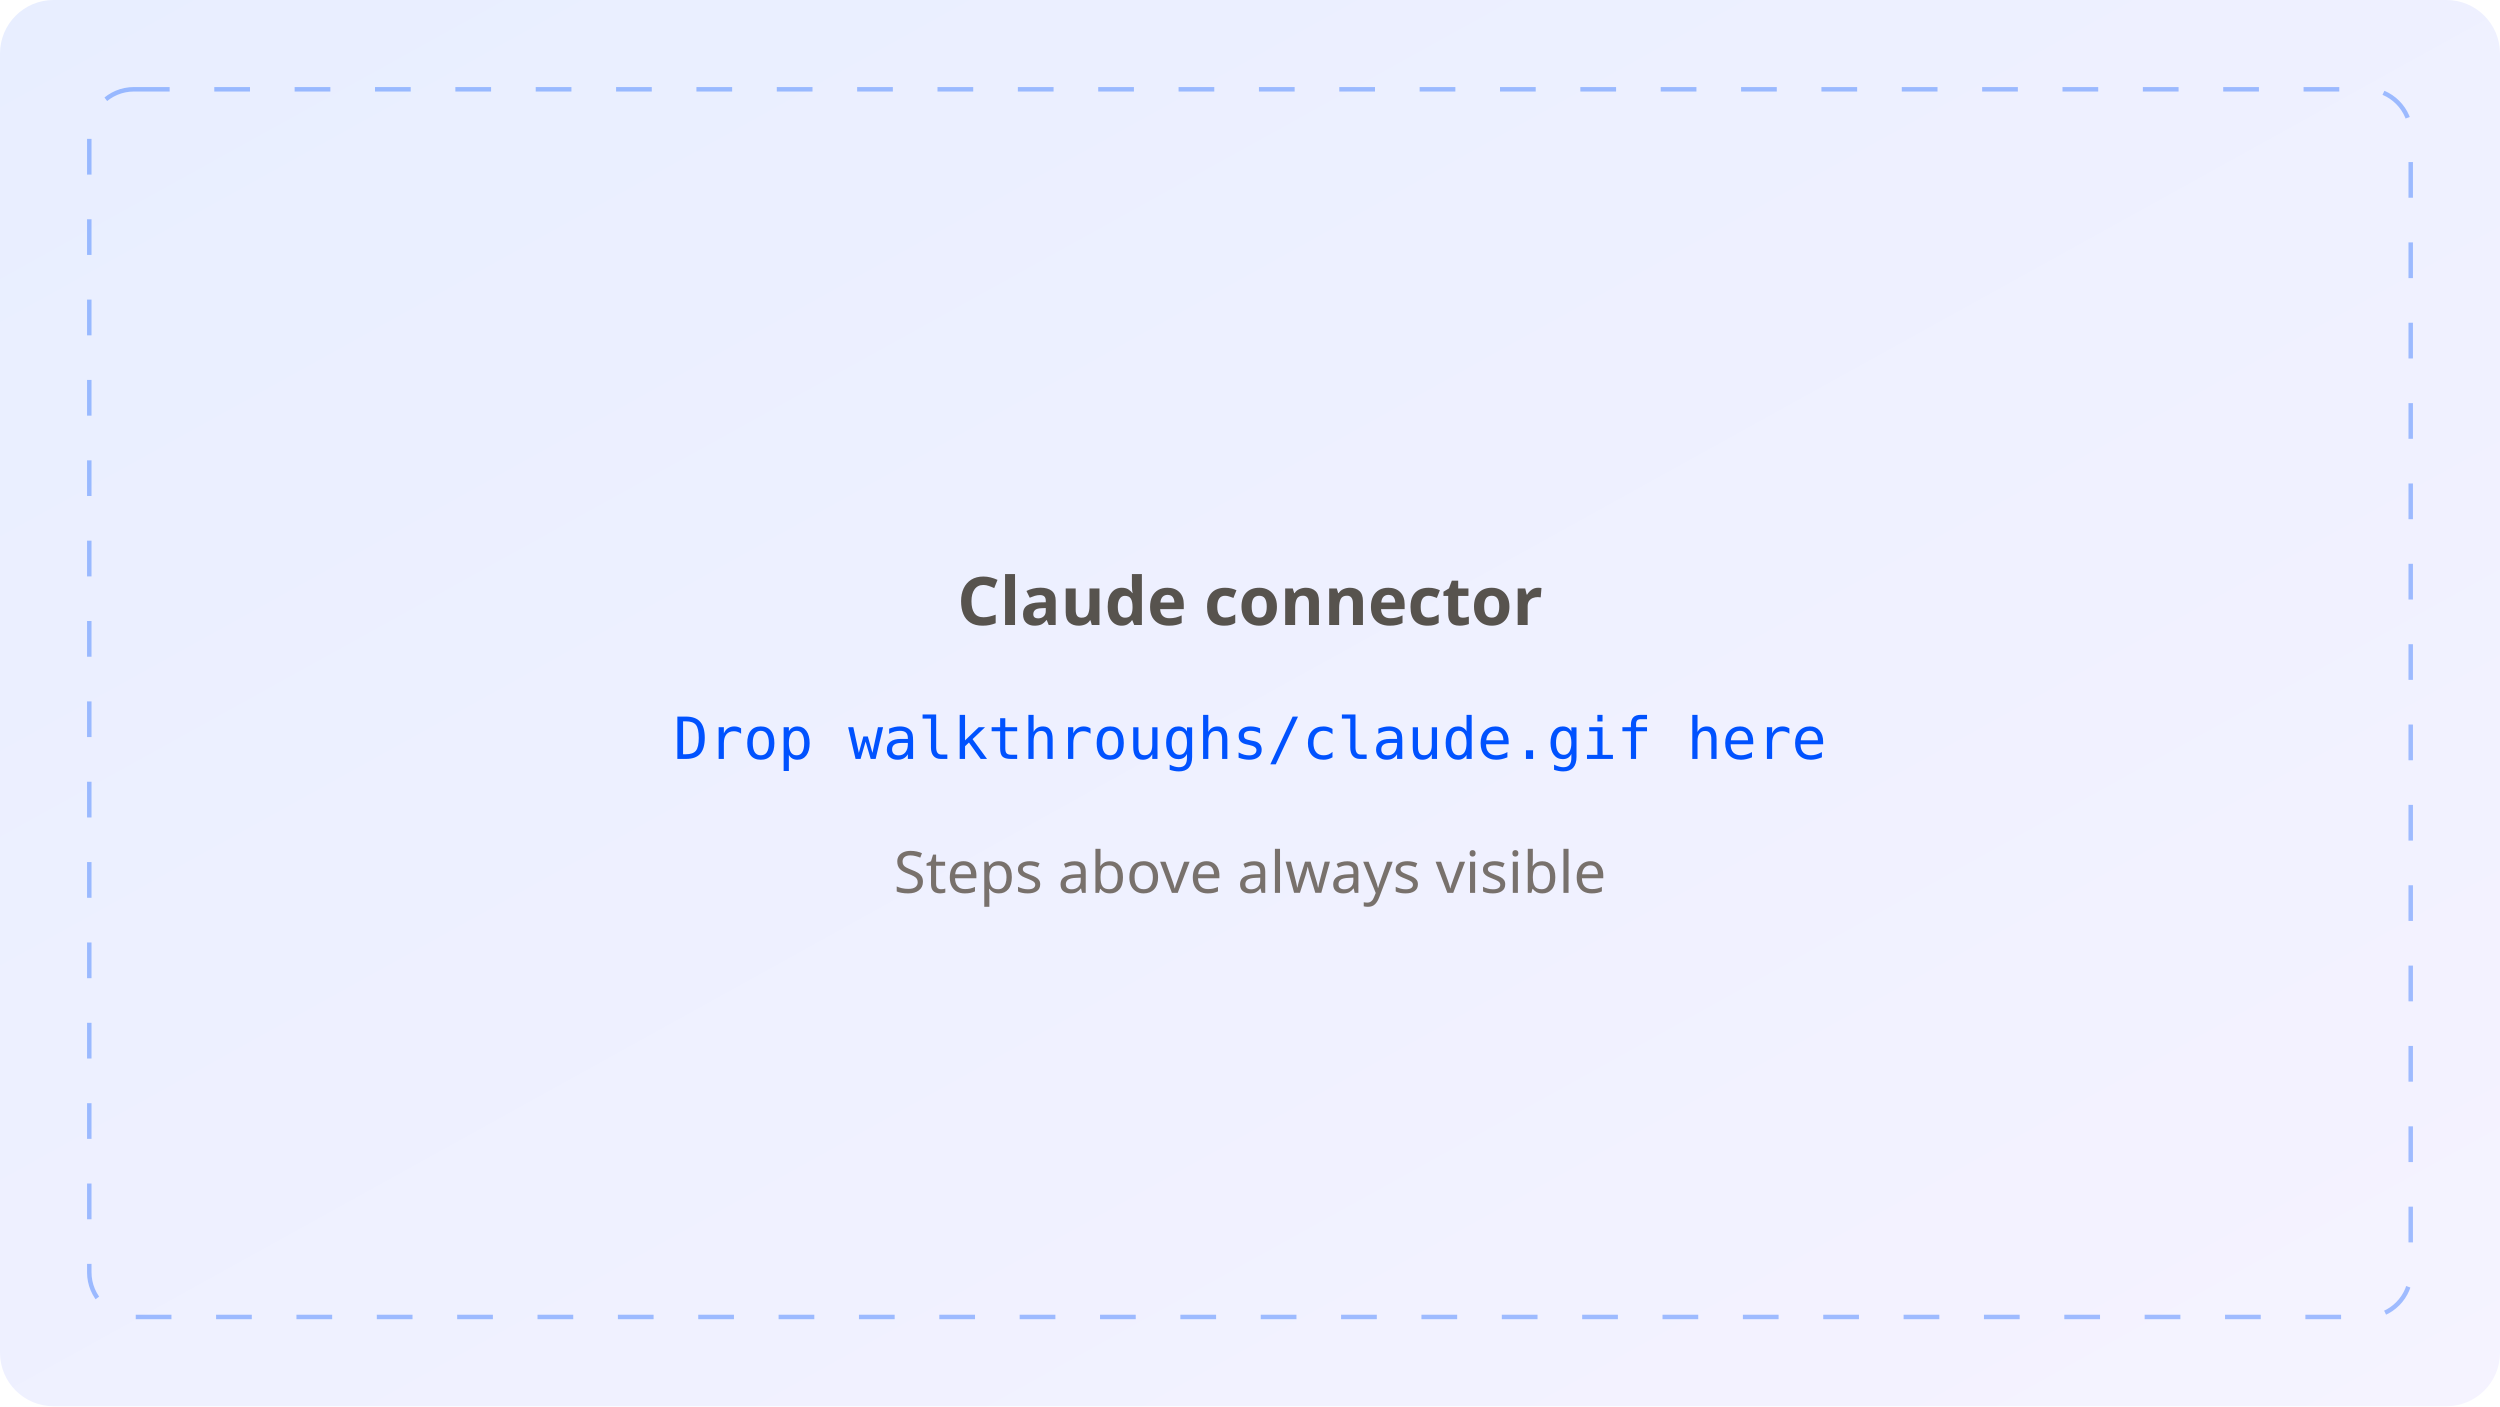
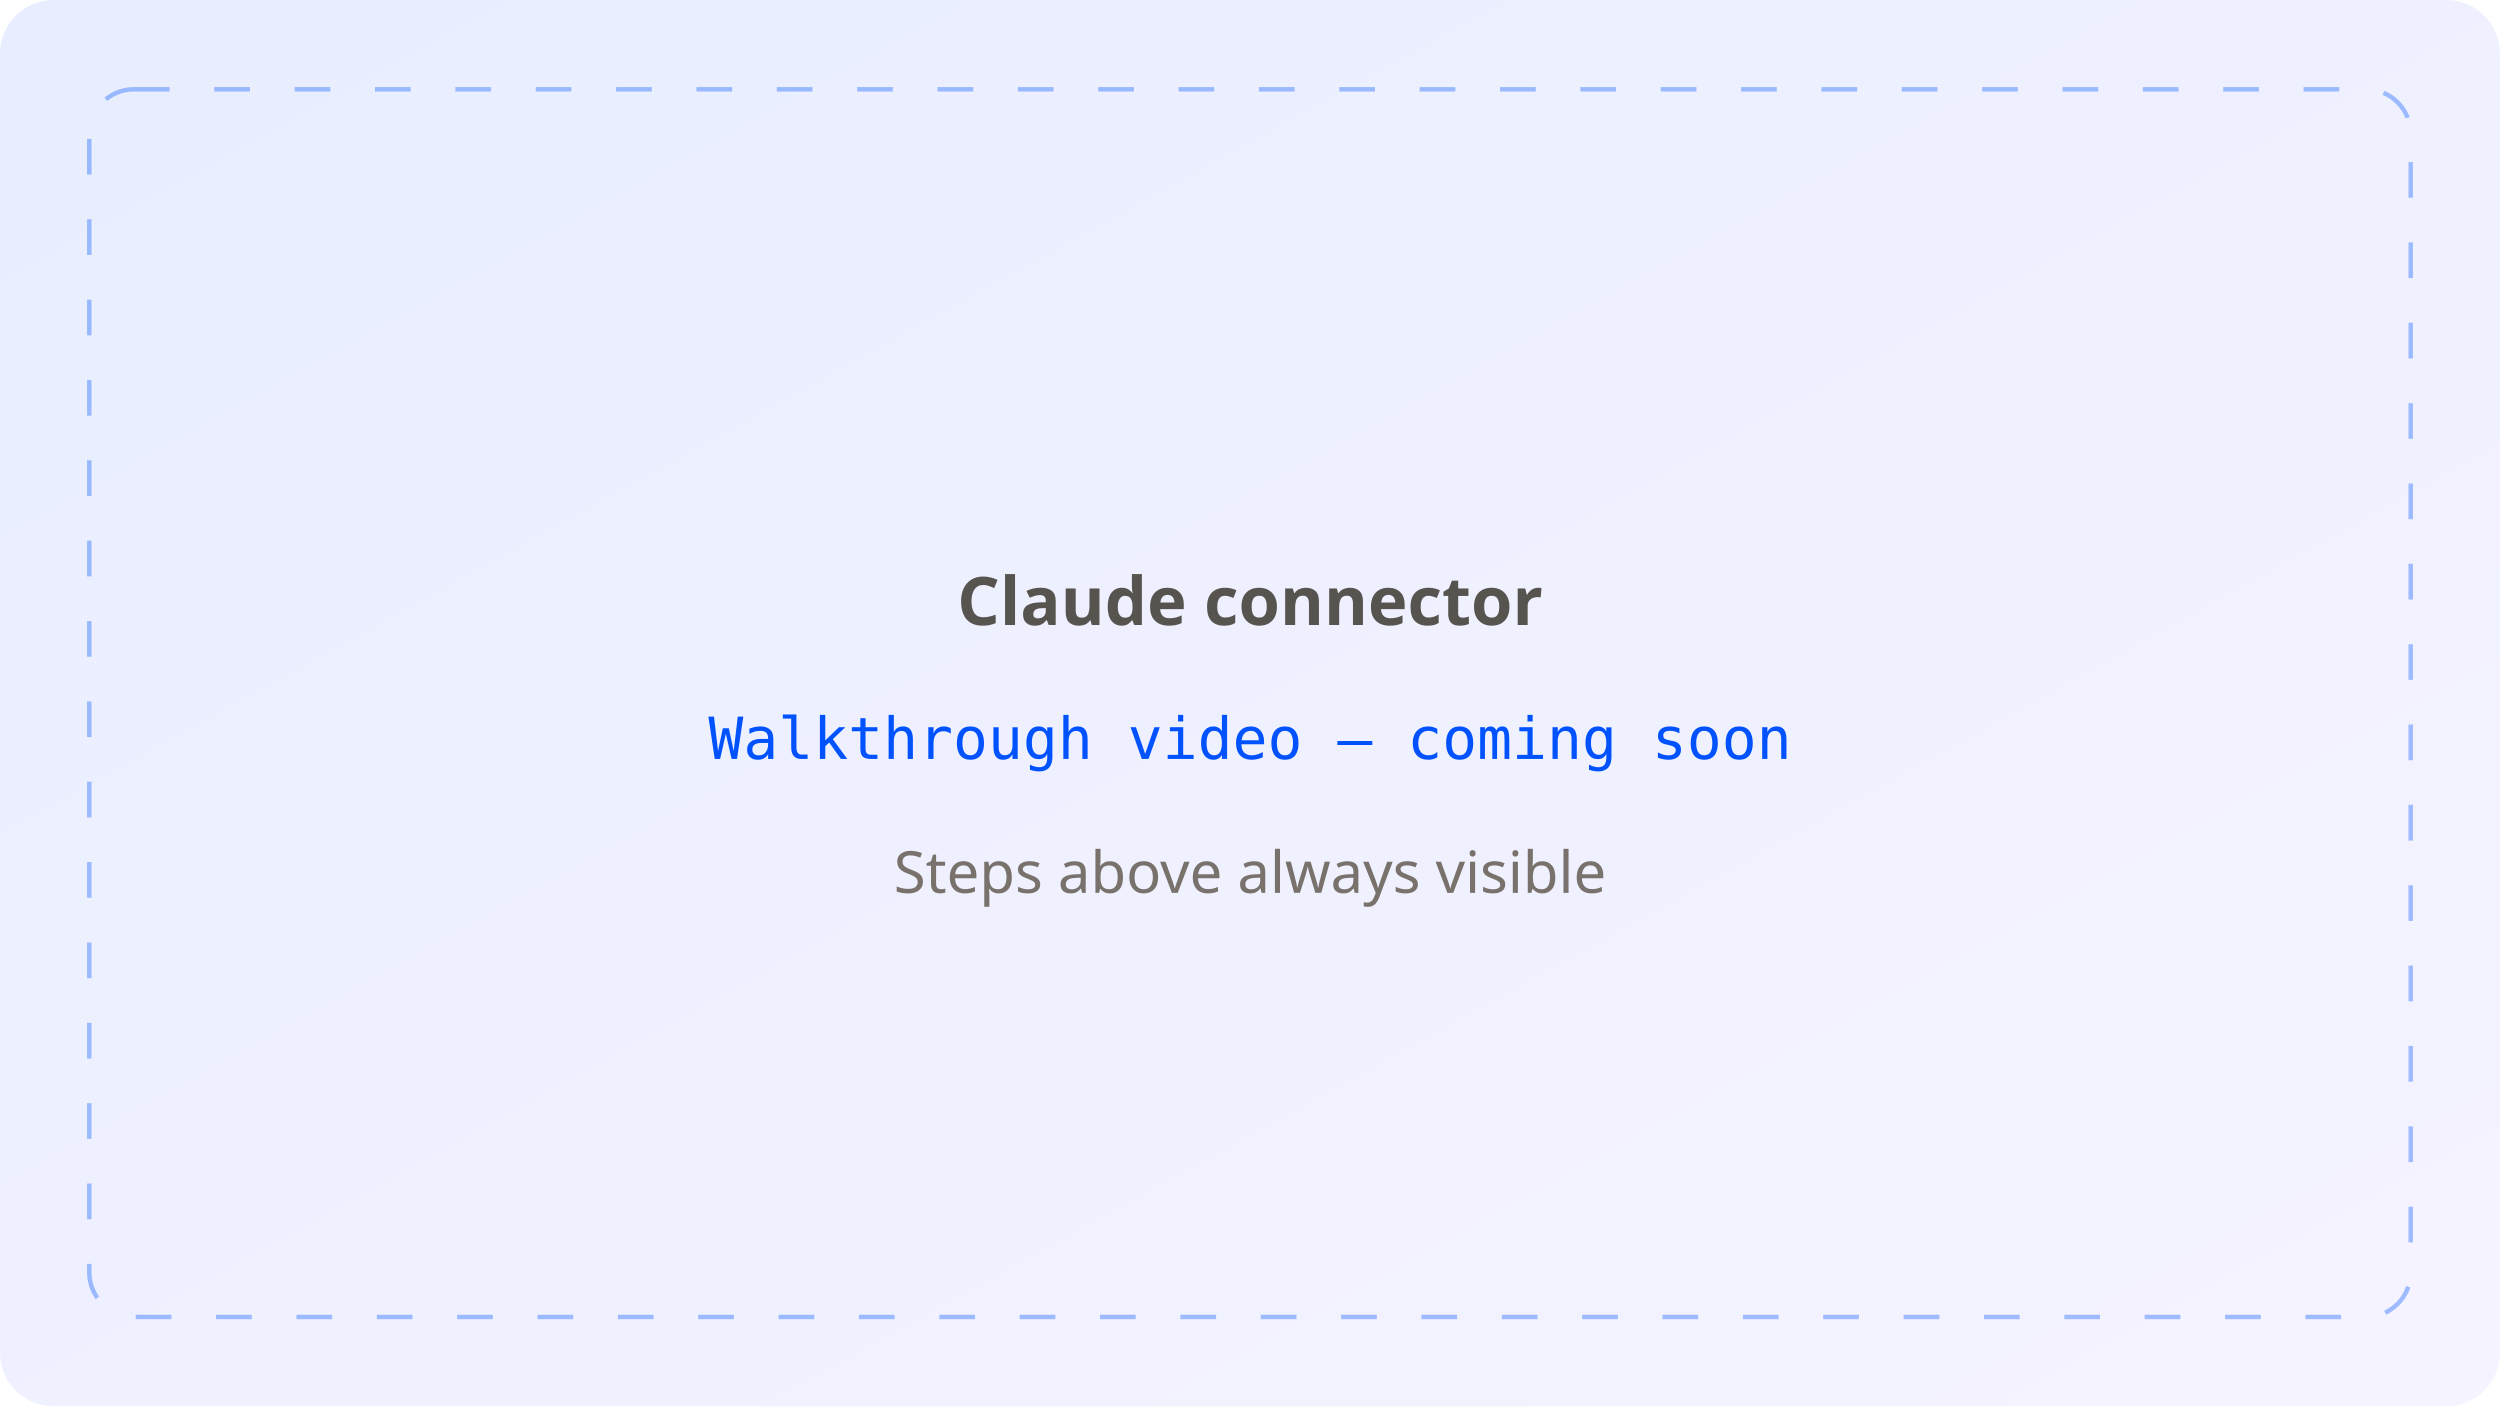
<svg xmlns="http://www.w3.org/2000/svg" width="560" height="315" viewBox="0 0 560 315" role="img" aria-label="Claude install placeholder">
  <defs>
    <linearGradient id="g" x1="0" y1="0" x2="1" y2="1">
      <stop offset="0" stop-color="#e8eeff" />
      <stop offset="1" stop-color="#f5f3ff" />
    </linearGradient>
  </defs>
  <rect fill="url(#g)" width="560" height="315" rx="12" />
  <rect x="20" y="20" width="520" height="275" rx="10" fill="none" stroke="#0052ff" stroke-dasharray="8 10" opacity="0.35" />
  <text x="280" y="140" fill="#57534e" font-family="ui-sans-serif,system-ui,sans-serif" font-size="15" font-weight="600" text-anchor="middle">Claude connector</text>
-   <text x="280" y="170" fill="#0052ff" font-family="ui-monospace,Menlo,monospace" font-size="13" text-anchor="middle">Drop walkthroughs/claude.gif here</text>
+   <text x="280" y="170" fill="#0052ff" font-family="ui-monospace,Menlo,monospace" font-size="13" text-anchor="middle">Walkthrough video — coming soon</text>
  <text x="280" y="200" fill="#78716c" font-family="ui-sans-serif,system-ui,sans-serif" font-size="13" text-anchor="middle">Steps above always visible</text>
</svg>
